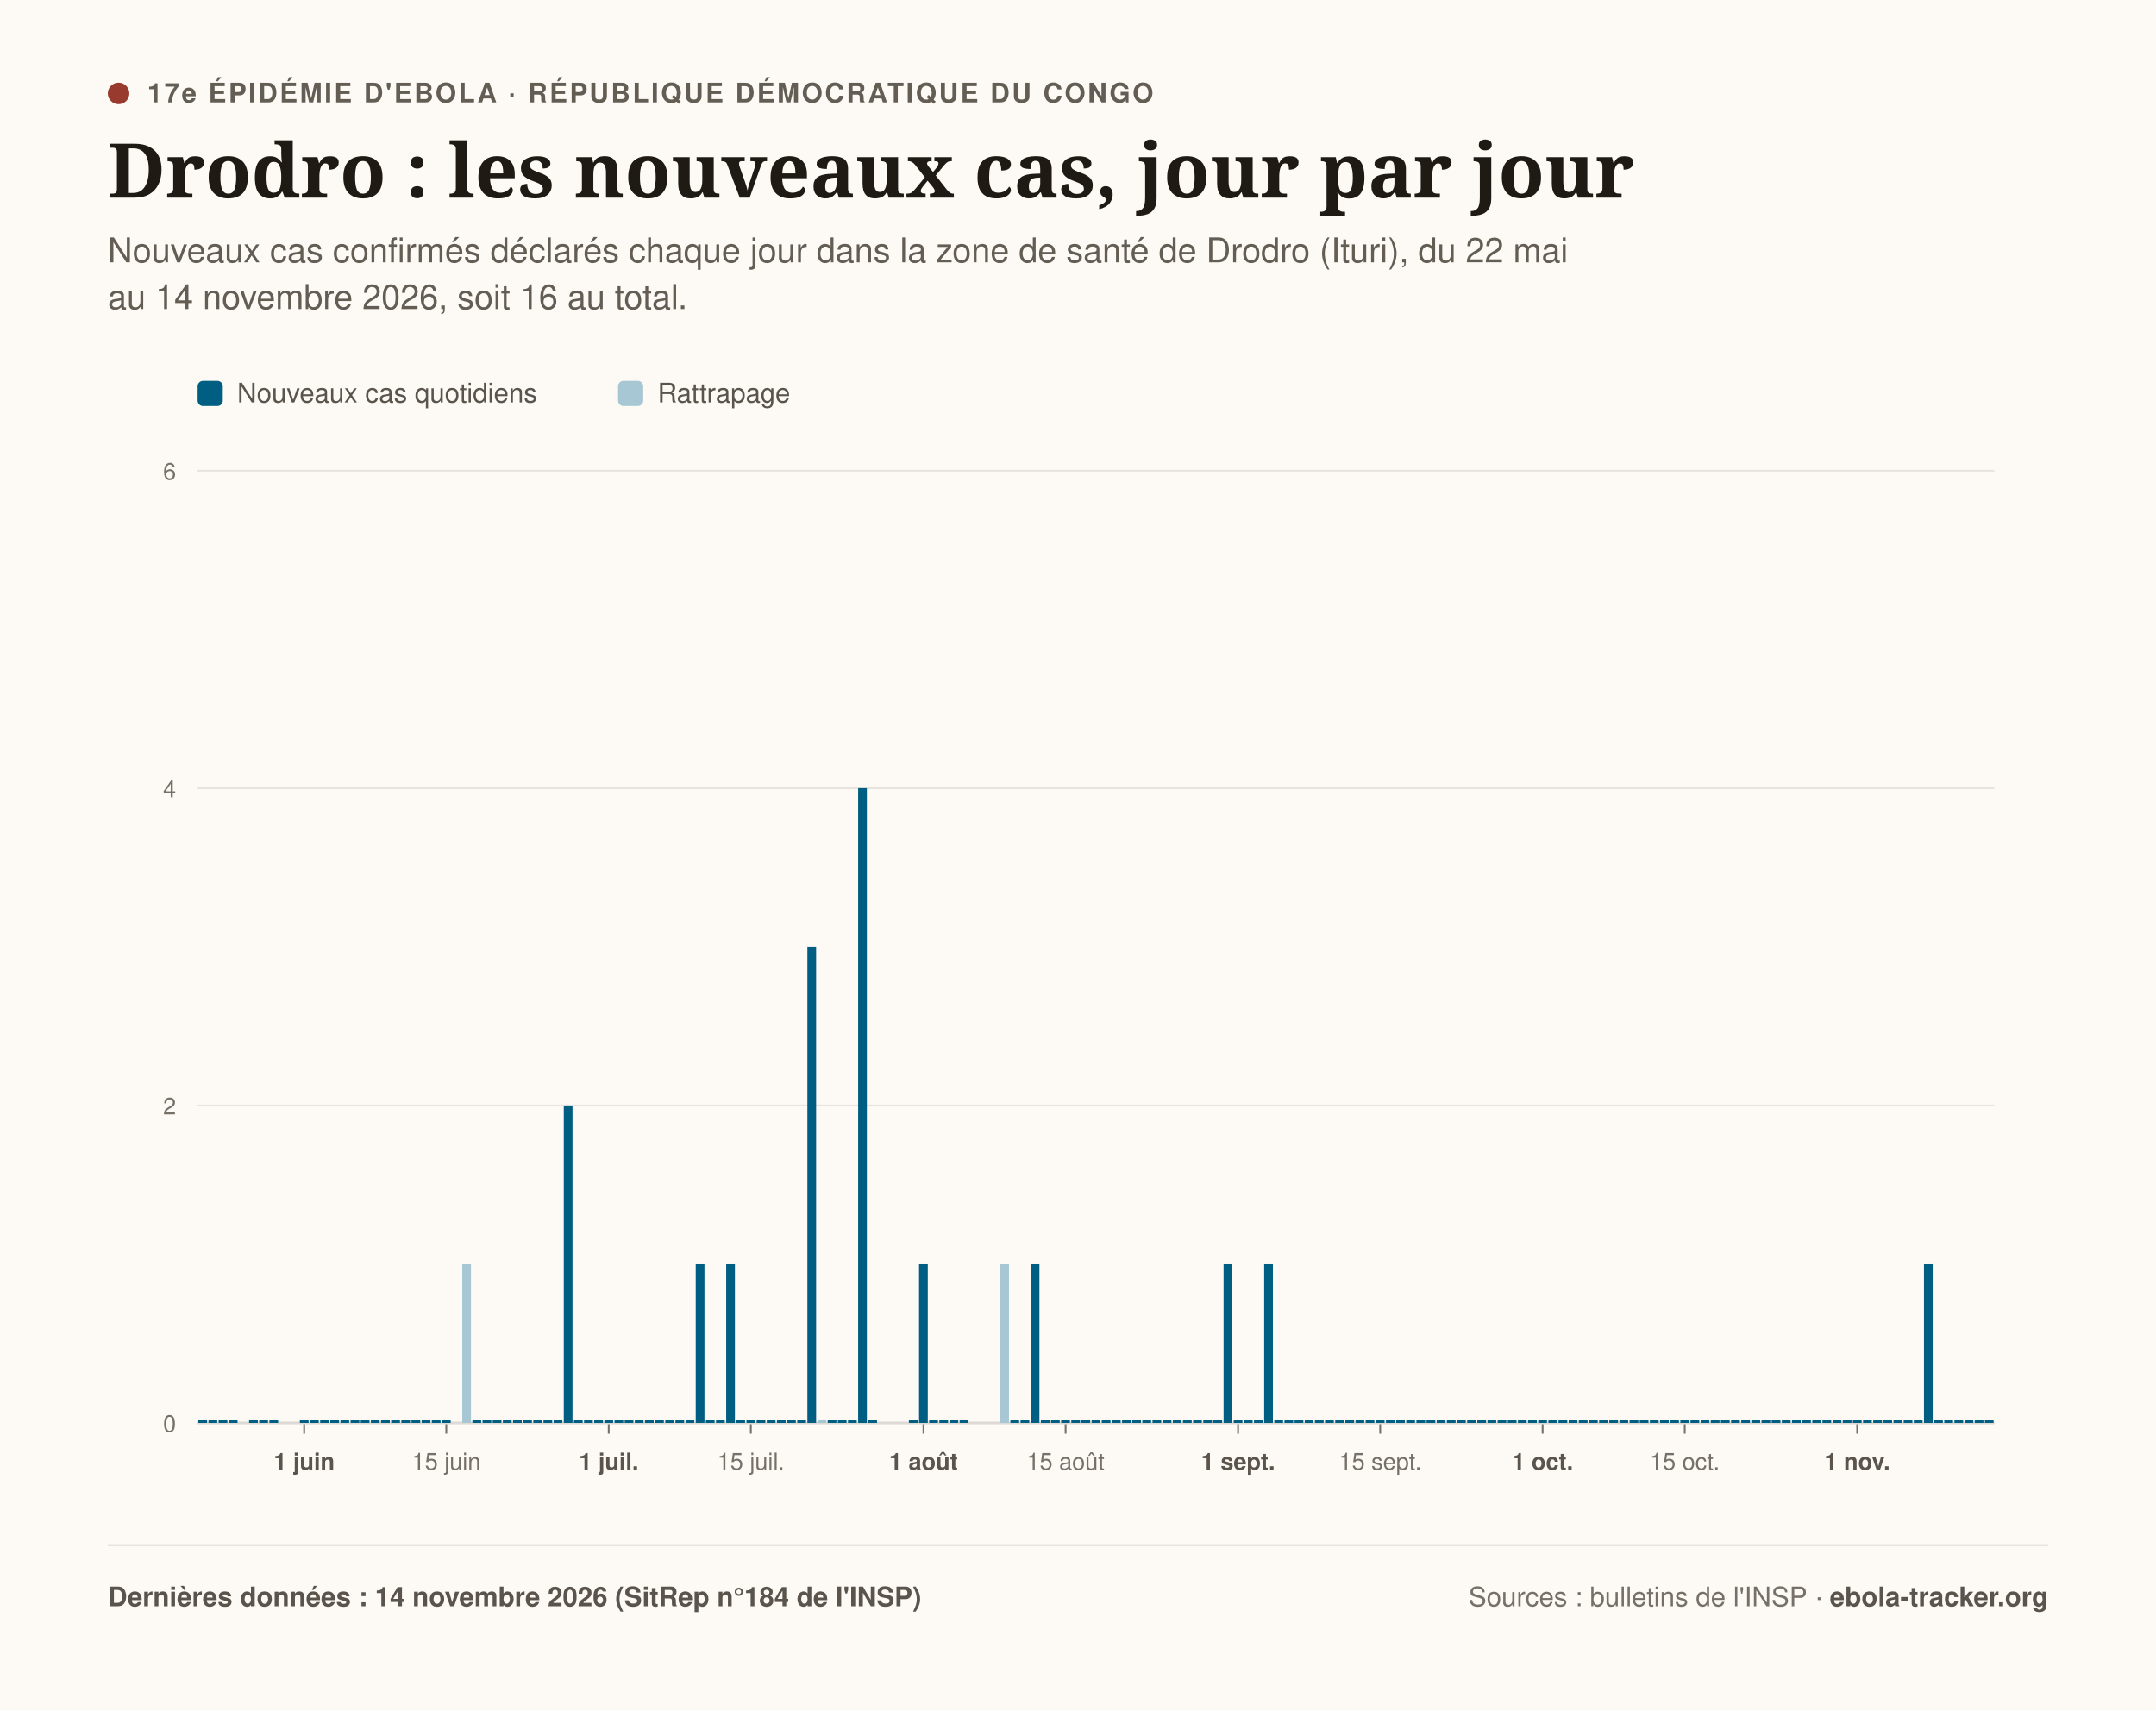
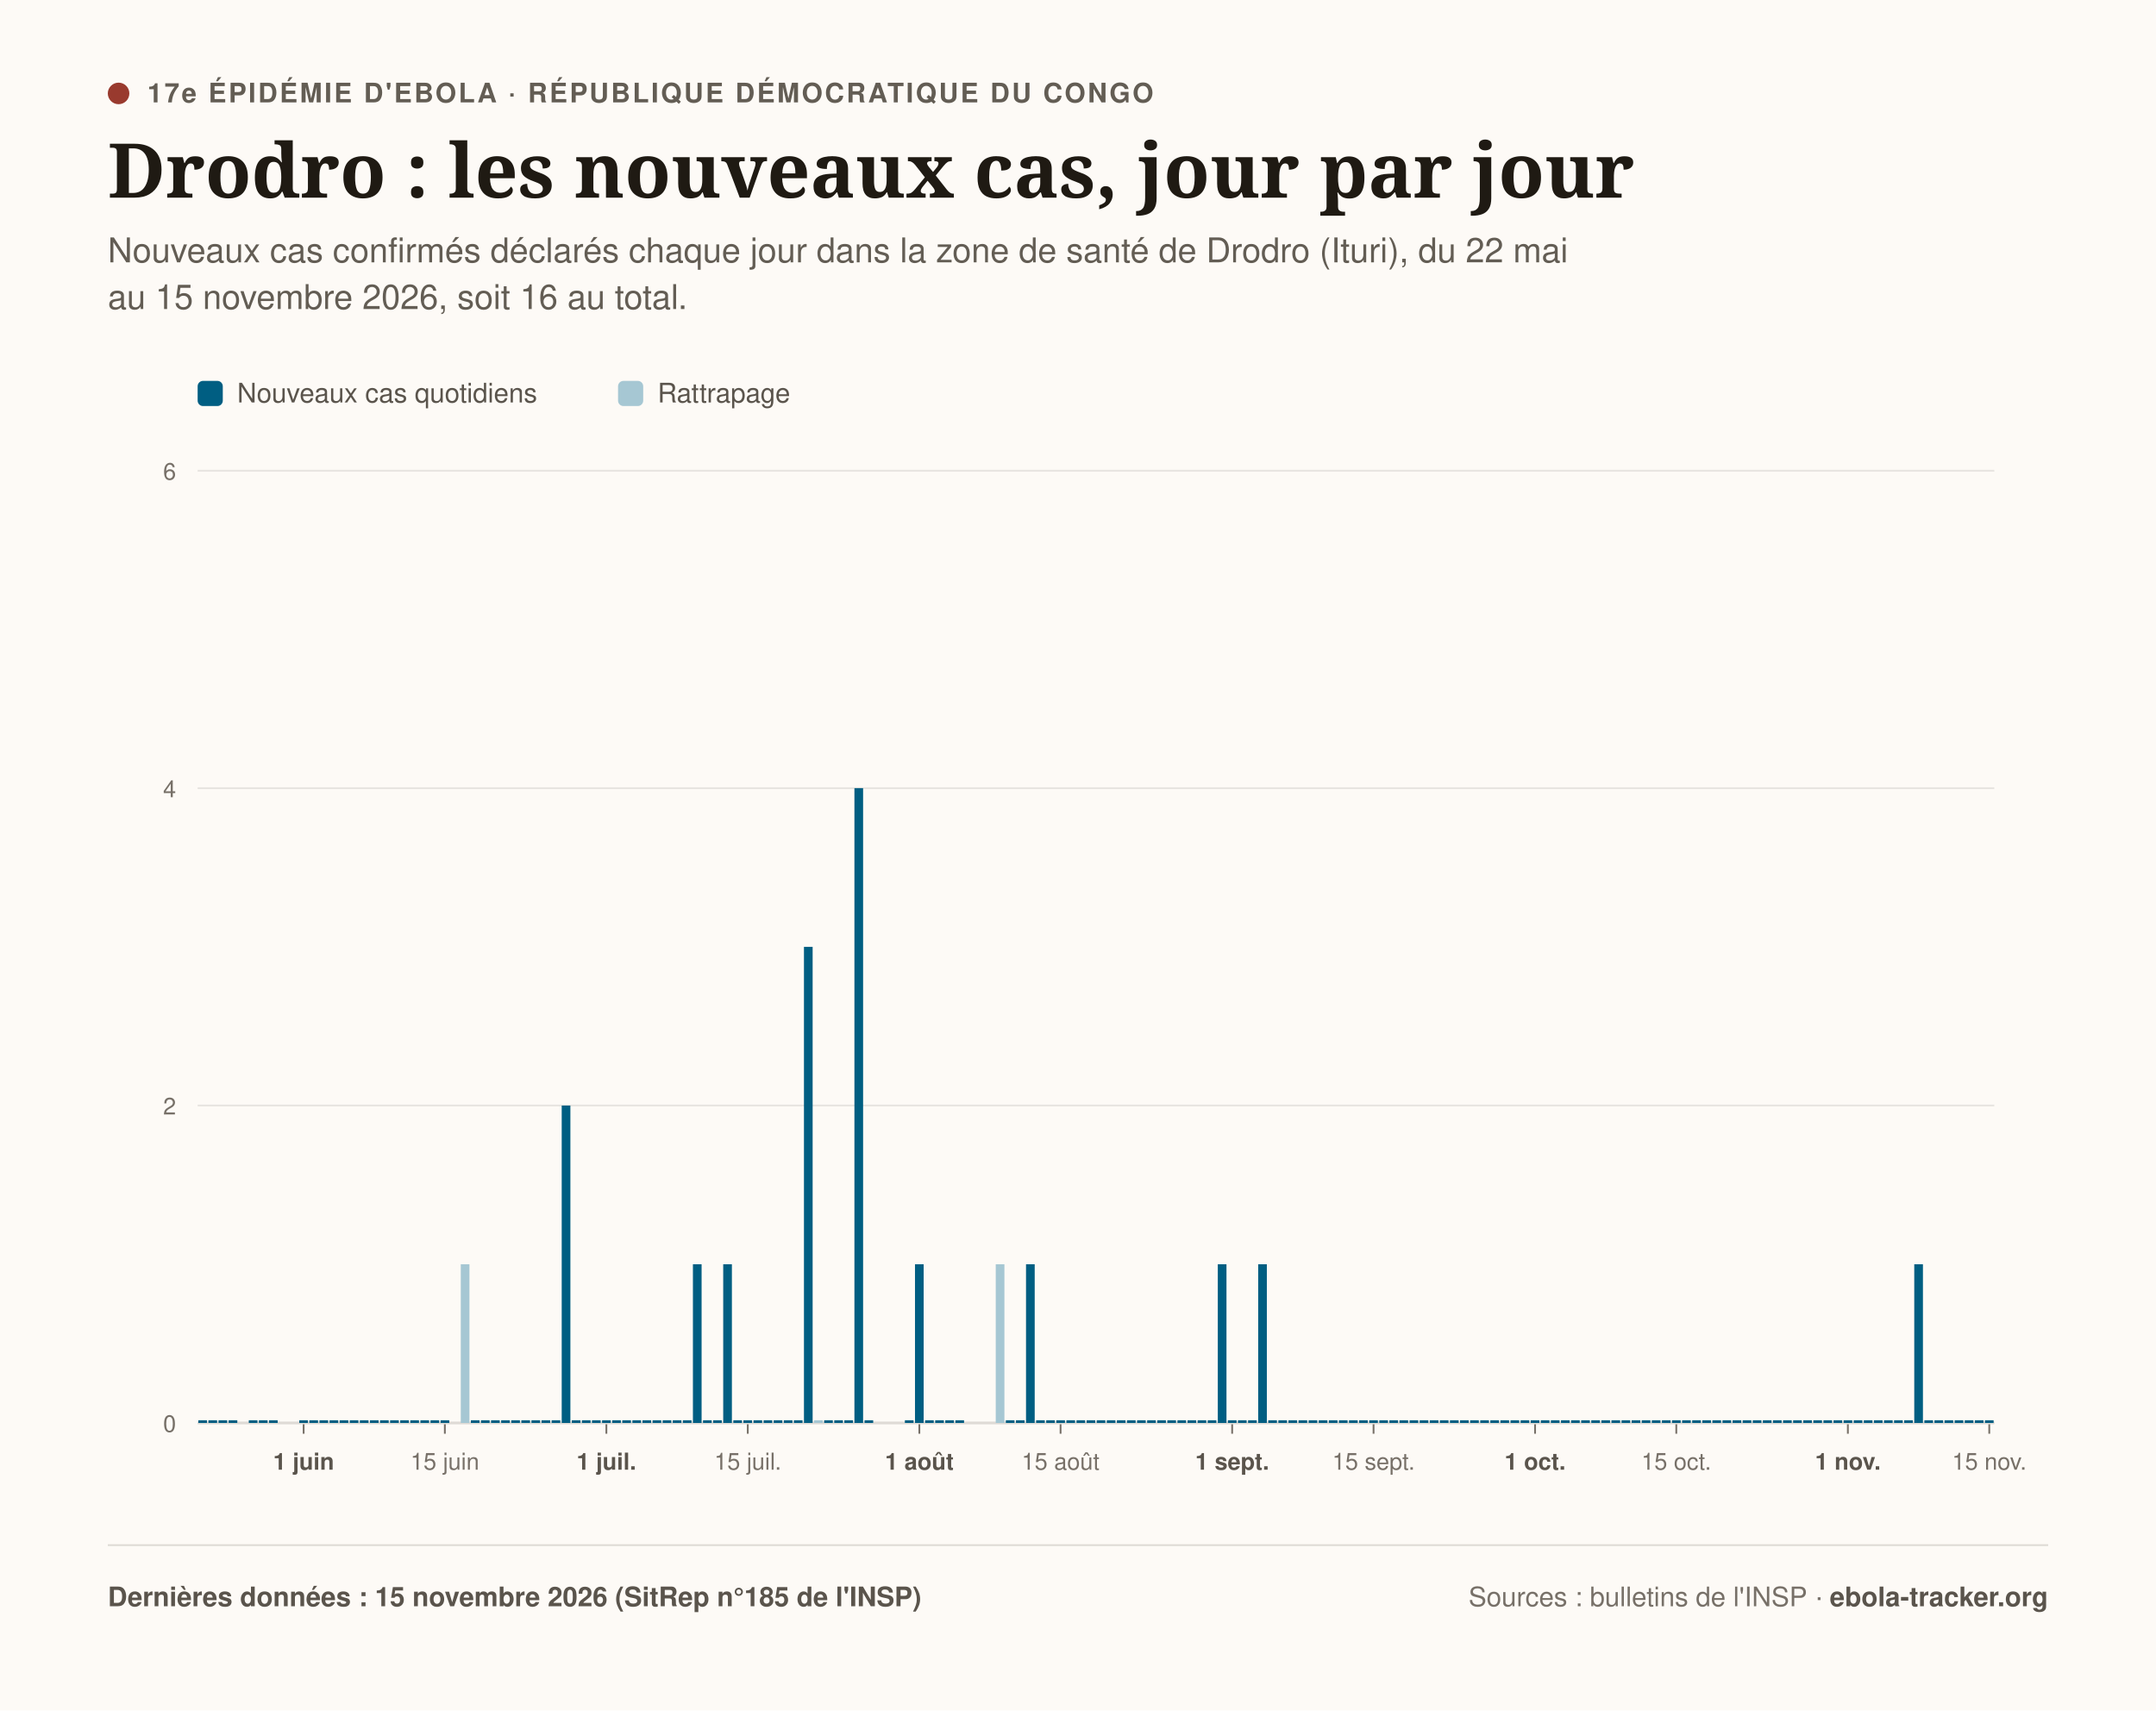
- <svg xmlns="http://www.w3.org/2000/svg" viewBox="0 0 1200 952" role="img" aria-label="Drodro : les nouveaux cas, jour par jour. Nouveaux cas confirmés déclarés chaque jour dans la zone de santé de Drodro (Ituri), du 22 mai au 14 novembre 2026, soit 16 au total.">
+ <svg xmlns="http://www.w3.org/2000/svg" viewBox="0 0 1200 952" role="img" aria-label="Drodro : les nouveaux cas, jour par jour. Nouveaux cas confirmés déclarés chaque jour dans la zone de santé de Drodro (Ituri), du 22 mai au 15 novembre 2026, soit 16 au total.">
  <rect width="1200" height="952" fill="#FDFAF6" />
  <circle cx="66" cy="52" r="6" fill="#993A2E" />
  <text x="82.0" y="57.0" font-family="'Public Sans',Helvetica,Arial,sans-serif" font-size="15" font-weight="700" fill="#635D54" text-anchor="start" letter-spacing=".08em">17e ÉPIDÉMIE D'EBOLA · RÉPUBLIQUE DÉMOCRATIQUE DU CONGO</text>
  <text x="60.0" y="110.0" font-family="'Source Serif 4',Georgia,serif" font-size="42" font-weight="600" fill="#1F1A13" text-anchor="start">Drodro : les nouveaux cas, jour par jour</text>
  <text x="60.0" y="146.0" font-family="'Public Sans',Helvetica,Arial,sans-serif" font-size="19" font-weight="400" fill="#635D54" text-anchor="start">Nouveaux cas confirmés déclarés chaque jour dans la zone de santé de Drodro (Ituri), du 22 mai</text>
-   <text x="60.0" y="172.0" font-family="'Public Sans',Helvetica,Arial,sans-serif" font-size="19" font-weight="400" fill="#635D54" text-anchor="start">au 14 novembre 2026, soit 16 au total.</text>
+   <text x="60.0" y="172.0" font-family="'Public Sans',Helvetica,Arial,sans-serif" font-size="19" font-weight="400" fill="#635D54" text-anchor="start">au 15 novembre 2026, soit 16 au total.</text>
  <rect x="110" y="212" width="14" height="14" rx="3" fill="#005E82" />
  <text x="132.0" y="224.0" font-family="'Public Sans',Helvetica,Arial,sans-serif" font-size="15" font-weight="400" fill="#5A544C" text-anchor="start">Nouveaux cas quotidiens</text>
  <rect x="344" y="212" width="14" height="14" rx="3" fill="#a6c7d3" />
  <text x="366.0" y="224.0" font-family="'Public Sans',Helvetica,Arial,sans-serif" font-size="15" font-weight="400" fill="#5A544C" text-anchor="start">Rattrapage</text>
  <line x1="110" x2="1110" y1="792.0" y2="792.0" stroke="#E7E4E0" />
  <text x="98.0" y="797.0" font-family="'Public Sans',Helvetica,Arial,sans-serif" font-size="13" font-weight="400" fill="#777068" text-anchor="end">0</text>
  <line x1="110" x2="1110" y1="615.3" y2="615.3" stroke="#E7E4E0" />
  <text x="98.0" y="620.3" font-family="'Public Sans',Helvetica,Arial,sans-serif" font-size="13" font-weight="400" fill="#777068" text-anchor="end">2</text>
  <line x1="110" x2="1110" y1="438.7" y2="438.7" stroke="#E7E4E0" />
  <text x="98.0" y="443.7" font-family="'Public Sans',Helvetica,Arial,sans-serif" font-size="13" font-weight="400" fill="#777068" text-anchor="end">4</text>
  <line x1="110" x2="1110" y1="262.0" y2="262.0" stroke="#E7E4E0" />
  <text x="98.0" y="267.0" font-family="'Public Sans',Helvetica,Arial,sans-serif" font-size="13" font-weight="400" fill="#777068" text-anchor="end">6</text>
-   <line x1="169.3" x2="169.3" y1="792" y2="798" stroke="#777068" />
-   <text x="169.3" y="818.0" font-family="'Public Sans',Helvetica,Arial,sans-serif" font-size="13" font-weight="600" fill="#5A544C" text-anchor="middle">1 juin</text>
-   <line x1="248.4" x2="248.4" y1="792" y2="798" stroke="#777068" />
-   <text x="248.4" y="818.0" font-family="'Public Sans',Helvetica,Arial,sans-serif" font-size="13" font-weight="400" fill="#777068" text-anchor="middle">15 juin</text>
-   <line x1="338.8" x2="338.8" y1="792" y2="798" stroke="#777068" />
-   <text x="338.8" y="818.0" font-family="'Public Sans',Helvetica,Arial,sans-serif" font-size="13" font-weight="600" fill="#5A544C" text-anchor="middle">1 juil.</text>
-   <line x1="417.9" x2="417.9" y1="792" y2="798" stroke="#777068" />
-   <text x="417.9" y="818.0" font-family="'Public Sans',Helvetica,Arial,sans-serif" font-size="13" font-weight="400" fill="#777068" text-anchor="middle">15 juil.</text>
-   <line x1="514.0" x2="514.0" y1="792" y2="798" stroke="#777068" />
-   <text x="514.0" y="818.0" font-family="'Public Sans',Helvetica,Arial,sans-serif" font-size="13" font-weight="600" fill="#5A544C" text-anchor="middle">1 août</text>
-   <line x1="593.1" x2="593.1" y1="792" y2="798" stroke="#777068" />
-   <text x="593.1" y="818.0" font-family="'Public Sans',Helvetica,Arial,sans-serif" font-size="13" font-weight="400" fill="#777068" text-anchor="middle">15 août</text>
-   <line x1="689.1" x2="689.1" y1="792" y2="798" stroke="#777068" />
-   <text x="689.1" y="818.0" font-family="'Public Sans',Helvetica,Arial,sans-serif" font-size="13" font-weight="600" fill="#5A544C" text-anchor="middle">1 sept.</text>
-   <line x1="768.2" x2="768.2" y1="792" y2="798" stroke="#777068" />
-   <text x="768.2" y="818.0" font-family="'Public Sans',Helvetica,Arial,sans-serif" font-size="13" font-weight="400" fill="#777068" text-anchor="middle">15 sept.</text>
-   <line x1="858.6" x2="858.6" y1="792" y2="798" stroke="#777068" />
-   <text x="858.6" y="818.0" font-family="'Public Sans',Helvetica,Arial,sans-serif" font-size="13" font-weight="600" fill="#5A544C" text-anchor="middle">1 oct.</text>
-   <line x1="937.7" x2="937.7" y1="792" y2="798" stroke="#777068" />
-   <text x="937.7" y="818.0" font-family="'Public Sans',Helvetica,Arial,sans-serif" font-size="13" font-weight="400" fill="#777068" text-anchor="middle">15 oct.</text>
-   <line x1="1033.7" x2="1033.7" y1="792" y2="798" stroke="#777068" />
-   <text x="1033.7" y="818.0" font-family="'Public Sans',Helvetica,Arial,sans-serif" font-size="13" font-weight="600" fill="#5A544C" text-anchor="middle">1 nov.</text>
+   <line x1="169.0" x2="169.0" y1="792" y2="798" stroke="#777068" />
+   <text x="169.0" y="818.0" font-family="'Public Sans',Helvetica,Arial,sans-serif" font-size="13" font-weight="600" fill="#5A544C" text-anchor="middle">1 juin</text>
+   <line x1="247.6" x2="247.6" y1="792" y2="798" stroke="#777068" />
+   <text x="247.6" y="818.0" font-family="'Public Sans',Helvetica,Arial,sans-serif" font-size="13" font-weight="400" fill="#777068" text-anchor="middle">15 juin</text>
+   <line x1="337.5" x2="337.5" y1="792" y2="798" stroke="#777068" />
+   <text x="337.5" y="818.0" font-family="'Public Sans',Helvetica,Arial,sans-serif" font-size="13" font-weight="600" fill="#5A544C" text-anchor="middle">1 juil.</text>
+   <line x1="416.2" x2="416.2" y1="792" y2="798" stroke="#777068" />
+   <text x="416.2" y="818.0" font-family="'Public Sans',Helvetica,Arial,sans-serif" font-size="13" font-weight="400" fill="#777068" text-anchor="middle">15 juil.</text>
+   <line x1="511.7" x2="511.7" y1="792" y2="798" stroke="#777068" />
+   <text x="511.7" y="818.0" font-family="'Public Sans',Helvetica,Arial,sans-serif" font-size="13" font-weight="600" fill="#5A544C" text-anchor="middle">1 août</text>
+   <line x1="590.3" x2="590.3" y1="792" y2="798" stroke="#777068" />
+   <text x="590.3" y="818.0" font-family="'Public Sans',Helvetica,Arial,sans-serif" font-size="13" font-weight="400" fill="#777068" text-anchor="middle">15 août</text>
+   <line x1="685.8" x2="685.8" y1="792" y2="798" stroke="#777068" />
+   <text x="685.8" y="818.0" font-family="'Public Sans',Helvetica,Arial,sans-serif" font-size="13" font-weight="600" fill="#5A544C" text-anchor="middle">1 sept.</text>
+   <line x1="764.5" x2="764.5" y1="792" y2="798" stroke="#777068" />
+   <text x="764.5" y="818.0" font-family="'Public Sans',Helvetica,Arial,sans-serif" font-size="13" font-weight="400" fill="#777068" text-anchor="middle">15 sept.</text>
+   <line x1="854.4" x2="854.4" y1="792" y2="798" stroke="#777068" />
+   <text x="854.4" y="818.0" font-family="'Public Sans',Helvetica,Arial,sans-serif" font-size="13" font-weight="600" fill="#5A544C" text-anchor="middle">1 oct.</text>
+   <line x1="933.0" x2="933.0" y1="792" y2="798" stroke="#777068" />
+   <text x="933.0" y="818.0" font-family="'Public Sans',Helvetica,Arial,sans-serif" font-size="13" font-weight="400" fill="#777068" text-anchor="middle">15 oct.</text>
+   <line x1="1028.5" x2="1028.5" y1="792" y2="798" stroke="#777068" />
+   <text x="1028.5" y="818.0" font-family="'Public Sans',Helvetica,Arial,sans-serif" font-size="13" font-weight="600" fill="#5A544C" text-anchor="middle">1 nov.</text>
+   <line x1="1107.2" x2="1107.2" y1="792" y2="798" stroke="#777068" />
+   <text x="1107.2" y="818.0" font-family="'Public Sans',Helvetica,Arial,sans-serif" font-size="13" font-weight="400" fill="#777068" text-anchor="middle">15 nov.</text>
  <line x1="110" x2="1110" y1="792" y2="792" stroke="#DEDAD5" stroke-width="1.5" />
-   <rect x="110.40" y="790.50" width="4.86" height="1.50" fill="#005E82" />
-   <rect x="116.05" y="790.50" width="4.86" height="1.50" fill="#005E82" />
-   <rect x="121.69" y="790.50" width="4.86" height="1.50" fill="#005E82" />
-   <rect x="127.34" y="790.50" width="4.86" height="1.50" fill="#005E82" />
-   <rect x="138.64" y="790.50" width="4.86" height="1.50" fill="#005E82" />
-   <rect x="144.29" y="790.50" width="4.86" height="1.50" fill="#005E82" />
-   <rect x="149.94" y="790.50" width="4.86" height="1.50" fill="#005E82" />
-   <rect x="166.89" y="790.50" width="4.86" height="1.50" fill="#005E82" />
-   <rect x="172.54" y="790.50" width="4.86" height="1.50" fill="#005E82" />
-   <rect x="178.19" y="790.50" width="4.86" height="1.50" fill="#005E82" />
-   <rect x="183.84" y="790.50" width="4.86" height="1.50" fill="#005E82" />
-   <rect x="189.49" y="790.50" width="4.86" height="1.50" fill="#005E82" />
-   <rect x="195.14" y="790.50" width="4.86" height="1.50" fill="#005E82" />
-   <rect x="200.79" y="790.50" width="4.86" height="1.50" fill="#005E82" />
-   <rect x="206.44" y="790.50" width="4.86" height="1.50" fill="#005E82" />
-   <rect x="212.09" y="790.50" width="4.86" height="1.50" fill="#005E82" />
-   <rect x="217.74" y="790.50" width="4.86" height="1.50" fill="#005E82" />
-   <rect x="223.39" y="790.50" width="4.86" height="1.50" fill="#005E82" />
-   <rect x="229.04" y="790.50" width="4.86" height="1.50" fill="#005E82" />
-   <rect x="234.69" y="790.50" width="4.86" height="1.50" fill="#005E82" />
-   <rect x="240.34" y="790.50" width="4.86" height="1.50" fill="#005E82" />
-   <rect x="245.99" y="790.50" width="4.86" height="1.50" fill="#005E82" />
-   <rect x="257.29" y="703.67" width="4.86" height="88.33" fill="#a6c7d3" />
-   <rect x="262.94" y="790.50" width="4.86" height="1.50" fill="#005E82" />
-   <rect x="268.59" y="790.50" width="4.86" height="1.50" fill="#005E82" />
-   <rect x="274.24" y="790.50" width="4.86" height="1.50" fill="#005E82" />
-   <rect x="279.89" y="790.50" width="4.86" height="1.50" fill="#005E82" />
-   <rect x="285.54" y="790.50" width="4.86" height="1.50" fill="#005E82" />
-   <rect x="291.19" y="790.50" width="4.86" height="1.50" fill="#005E82" />
-   <rect x="296.84" y="790.50" width="4.86" height="1.50" fill="#005E82" />
-   <rect x="302.49" y="790.50" width="4.86" height="1.50" fill="#005E82" />
-   <rect x="308.14" y="790.50" width="4.86" height="1.50" fill="#005E82" />
-   <rect x="313.79" y="615.33" width="4.86" height="176.67" fill="#005E82" />
-   <rect x="319.44" y="790.50" width="4.86" height="1.50" fill="#005E82" />
-   <rect x="325.08" y="790.50" width="4.86" height="1.50" fill="#005E82" />
-   <rect x="330.73" y="790.50" width="4.86" height="1.50" fill="#005E82" />
-   <rect x="336.38" y="790.50" width="4.86" height="1.50" fill="#005E82" />
-   <rect x="342.03" y="790.50" width="4.86" height="1.50" fill="#005E82" />
-   <rect x="347.68" y="790.50" width="4.86" height="1.50" fill="#005E82" />
-   <rect x="353.33" y="790.50" width="4.86" height="1.50" fill="#005E82" />
-   <rect x="358.98" y="790.50" width="4.86" height="1.50" fill="#005E82" />
-   <rect x="364.63" y="790.50" width="4.86" height="1.50" fill="#005E82" />
-   <rect x="370.28" y="790.50" width="4.86" height="1.50" fill="#005E82" />
-   <rect x="375.93" y="790.50" width="4.86" height="1.50" fill="#005E82" />
-   <rect x="381.58" y="790.50" width="4.86" height="1.50" fill="#005E82" />
-   <rect x="387.23" y="703.67" width="4.86" height="88.33" fill="#005E82" />
-   <rect x="392.88" y="790.50" width="4.86" height="1.50" fill="#005E82" />
-   <rect x="398.53" y="790.50" width="4.86" height="1.50" fill="#005E82" />
-   <rect x="404.18" y="703.67" width="4.86" height="88.33" fill="#005E82" />
-   <rect x="409.83" y="790.50" width="4.86" height="1.50" fill="#005E82" />
-   <rect x="415.48" y="790.50" width="4.86" height="1.50" fill="#005E82" />
-   <rect x="421.13" y="790.50" width="4.86" height="1.50" fill="#005E82" />
-   <rect x="426.78" y="790.50" width="4.86" height="1.50" fill="#005E82" />
-   <rect x="432.43" y="790.50" width="4.86" height="1.50" fill="#005E82" />
-   <rect x="438.08" y="790.50" width="4.86" height="1.50" fill="#005E82" />
-   <rect x="443.73" y="790.50" width="4.86" height="1.50" fill="#005E82" />
-   <rect x="449.38" y="527.00" width="4.86" height="265.00" fill="#005E82" />
-   <rect x="455.03" y="790.50" width="4.86" height="1.50" fill="#a6c7d3" />
-   <rect x="460.68" y="790.50" width="4.86" height="1.50" fill="#005E82" />
-   <rect x="466.33" y="790.50" width="4.86" height="1.50" fill="#005E82" />
-   <rect x="471.98" y="790.50" width="4.86" height="1.50" fill="#005E82" />
-   <rect x="477.63" y="438.67" width="4.86" height="353.33" fill="#005E82" />
-   <rect x="483.28" y="790.50" width="4.86" height="1.50" fill="#005E82" />
-   <rect x="505.88" y="790.50" width="4.86" height="1.50" fill="#005E82" />
-   <rect x="511.53" y="703.67" width="4.86" height="88.33" fill="#005E82" />
-   <rect x="517.18" y="790.50" width="4.86" height="1.50" fill="#005E82" />
-   <rect x="522.82" y="790.50" width="4.86" height="1.50" fill="#005E82" />
-   <rect x="528.47" y="790.50" width="4.86" height="1.50" fill="#005E82" />
-   <rect x="534.12" y="790.50" width="4.86" height="1.50" fill="#005E82" />
-   <rect x="556.72" y="703.67" width="4.86" height="88.33" fill="#a6c7d3" />
-   <rect x="562.37" y="790.50" width="4.86" height="1.50" fill="#005E82" />
-   <rect x="568.02" y="790.50" width="4.86" height="1.50" fill="#005E82" />
-   <rect x="573.67" y="703.67" width="4.86" height="88.33" fill="#005E82" />
-   <rect x="579.32" y="790.50" width="4.86" height="1.50" fill="#005E82" />
-   <rect x="584.97" y="790.50" width="4.86" height="1.50" fill="#005E82" />
-   <rect x="590.62" y="790.50" width="4.86" height="1.50" fill="#005E82" />
-   <rect x="596.27" y="790.50" width="4.86" height="1.50" fill="#005E82" />
-   <rect x="601.92" y="790.50" width="4.86" height="1.50" fill="#005E82" />
-   <rect x="607.57" y="790.50" width="4.86" height="1.50" fill="#005E82" />
-   <rect x="613.22" y="790.50" width="4.86" height="1.50" fill="#005E82" />
-   <rect x="618.87" y="790.50" width="4.86" height="1.50" fill="#005E82" />
-   <rect x="624.52" y="790.50" width="4.86" height="1.50" fill="#005E82" />
-   <rect x="630.17" y="790.50" width="4.86" height="1.50" fill="#005E82" />
-   <rect x="635.82" y="790.50" width="4.86" height="1.50" fill="#005E82" />
-   <rect x="641.47" y="790.50" width="4.86" height="1.50" fill="#005E82" />
-   <rect x="647.12" y="790.50" width="4.86" height="1.50" fill="#005E82" />
-   <rect x="652.77" y="790.50" width="4.86" height="1.50" fill="#005E82" />
-   <rect x="658.42" y="790.50" width="4.86" height="1.50" fill="#005E82" />
-   <rect x="664.07" y="790.50" width="4.86" height="1.50" fill="#005E82" />
-   <rect x="669.72" y="790.50" width="4.86" height="1.50" fill="#005E82" />
-   <rect x="675.37" y="790.50" width="4.86" height="1.50" fill="#005E82" />
-   <rect x="681.02" y="703.67" width="4.86" height="88.33" fill="#005E82" />
-   <rect x="686.67" y="790.50" width="4.86" height="1.50" fill="#005E82" />
-   <rect x="692.32" y="790.50" width="4.86" height="1.50" fill="#005E82" />
-   <rect x="697.97" y="790.50" width="4.86" height="1.50" fill="#005E82" />
-   <rect x="703.62" y="703.67" width="4.86" height="88.33" fill="#005E82" />
-   <rect x="709.27" y="790.50" width="4.86" height="1.50" fill="#005E82" />
-   <rect x="714.92" y="790.50" width="4.86" height="1.50" fill="#005E82" />
-   <rect x="720.56" y="790.50" width="4.86" height="1.50" fill="#005E82" />
-   <rect x="726.21" y="790.50" width="4.86" height="1.50" fill="#005E82" />
-   <rect x="731.86" y="790.50" width="4.86" height="1.50" fill="#005E82" />
-   <rect x="737.51" y="790.50" width="4.86" height="1.50" fill="#005E82" />
-   <rect x="743.16" y="790.50" width="4.86" height="1.50" fill="#005E82" />
-   <rect x="748.81" y="790.50" width="4.86" height="1.50" fill="#005E82" />
-   <rect x="754.46" y="790.50" width="4.86" height="1.50" fill="#005E82" />
-   <rect x="760.11" y="790.50" width="4.86" height="1.50" fill="#005E82" />
-   <rect x="765.76" y="790.50" width="4.86" height="1.50" fill="#005E82" />
-   <rect x="771.41" y="790.50" width="4.86" height="1.50" fill="#005E82" />
-   <rect x="777.06" y="790.50" width="4.86" height="1.50" fill="#005E82" />
-   <rect x="782.71" y="790.50" width="4.86" height="1.50" fill="#005E82" />
-   <rect x="788.36" y="790.50" width="4.86" height="1.50" fill="#005E82" />
-   <rect x="794.01" y="790.50" width="4.86" height="1.50" fill="#005E82" />
-   <rect x="799.66" y="790.50" width="4.86" height="1.50" fill="#005E82" />
-   <rect x="805.31" y="790.50" width="4.86" height="1.50" fill="#005E82" />
-   <rect x="810.96" y="790.50" width="4.86" height="1.50" fill="#005E82" />
-   <rect x="816.61" y="790.50" width="4.86" height="1.50" fill="#005E82" />
-   <rect x="822.26" y="790.50" width="4.86" height="1.50" fill="#005E82" />
-   <rect x="827.91" y="790.50" width="4.86" height="1.50" fill="#005E82" />
-   <rect x="833.56" y="790.50" width="4.86" height="1.50" fill="#005E82" />
-   <rect x="839.21" y="790.50" width="4.86" height="1.50" fill="#005E82" />
-   <rect x="844.86" y="790.50" width="4.86" height="1.50" fill="#005E82" />
-   <rect x="850.51" y="790.50" width="4.86" height="1.50" fill="#005E82" />
-   <rect x="856.16" y="790.50" width="4.86" height="1.50" fill="#005E82" />
-   <rect x="861.81" y="790.50" width="4.86" height="1.50" fill="#005E82" />
-   <rect x="867.46" y="790.50" width="4.86" height="1.50" fill="#005E82" />
-   <rect x="873.11" y="790.50" width="4.86" height="1.50" fill="#005E82" />
-   <rect x="878.76" y="790.50" width="4.86" height="1.50" fill="#005E82" />
-   <rect x="884.41" y="790.50" width="4.86" height="1.50" fill="#005E82" />
-   <rect x="890.06" y="790.50" width="4.86" height="1.50" fill="#005E82" />
-   <rect x="895.71" y="790.50" width="4.86" height="1.50" fill="#005E82" />
-   <rect x="901.36" y="790.50" width="4.86" height="1.50" fill="#005E82" />
-   <rect x="907.01" y="790.50" width="4.86" height="1.50" fill="#005E82" />
-   <rect x="912.66" y="790.50" width="4.86" height="1.50" fill="#005E82" />
-   <rect x="918.31" y="790.50" width="4.86" height="1.50" fill="#005E82" />
-   <rect x="923.95" y="790.50" width="4.86" height="1.50" fill="#005E82" />
-   <rect x="929.60" y="790.50" width="4.86" height="1.50" fill="#005E82" />
-   <rect x="935.25" y="790.50" width="4.86" height="1.50" fill="#005E82" />
-   <rect x="940.90" y="790.50" width="4.86" height="1.50" fill="#005E82" />
-   <rect x="946.55" y="790.50" width="4.86" height="1.50" fill="#005E82" />
-   <rect x="952.20" y="790.50" width="4.86" height="1.50" fill="#005E82" />
-   <rect x="957.85" y="790.50" width="4.86" height="1.50" fill="#005E82" />
-   <rect x="963.50" y="790.50" width="4.86" height="1.50" fill="#005E82" />
-   <rect x="969.15" y="790.50" width="4.86" height="1.50" fill="#005E82" />
-   <rect x="974.80" y="790.50" width="4.86" height="1.50" fill="#005E82" />
-   <rect x="980.45" y="790.50" width="4.86" height="1.50" fill="#005E82" />
-   <rect x="986.10" y="790.50" width="4.86" height="1.50" fill="#005E82" />
-   <rect x="991.75" y="790.50" width="4.86" height="1.50" fill="#005E82" />
-   <rect x="997.40" y="790.50" width="4.86" height="1.50" fill="#005E82" />
-   <rect x="1003.05" y="790.50" width="4.86" height="1.50" fill="#005E82" />
-   <rect x="1008.70" y="790.50" width="4.86" height="1.50" fill="#005E82" />
-   <rect x="1014.35" y="790.50" width="4.86" height="1.50" fill="#005E82" />
-   <rect x="1020.00" y="790.50" width="4.86" height="1.50" fill="#005E82" />
-   <rect x="1025.65" y="790.50" width="4.86" height="1.50" fill="#005E82" />
-   <rect x="1031.30" y="790.50" width="4.86" height="1.50" fill="#005E82" />
-   <rect x="1036.95" y="790.50" width="4.86" height="1.50" fill="#005E82" />
-   <rect x="1042.60" y="790.50" width="4.86" height="1.50" fill="#005E82" />
-   <rect x="1048.25" y="790.50" width="4.86" height="1.50" fill="#005E82" />
-   <rect x="1053.90" y="790.50" width="4.86" height="1.50" fill="#005E82" />
-   <rect x="1059.55" y="790.50" width="4.86" height="1.50" fill="#005E82" />
-   <rect x="1065.20" y="790.50" width="4.86" height="1.50" fill="#005E82" />
-   <rect x="1070.85" y="703.67" width="4.86" height="88.33" fill="#005E82" />
-   <rect x="1076.50" y="790.50" width="4.86" height="1.50" fill="#005E82" />
-   <rect x="1082.15" y="790.50" width="4.86" height="1.50" fill="#005E82" />
-   <rect x="1087.80" y="790.50" width="4.86" height="1.50" fill="#005E82" />
-   <rect x="1093.45" y="790.50" width="4.86" height="1.50" fill="#005E82" />
-   <rect x="1099.10" y="790.50" width="4.86" height="1.50" fill="#005E82" />
-   <rect x="1104.75" y="790.50" width="4.86" height="1.50" fill="#005E82" />
+   <rect x="110.39" y="790.50" width="4.83" height="1.50" fill="#005E82" />
+   <rect x="116.01" y="790.50" width="4.83" height="1.50" fill="#005E82" />
+   <rect x="121.63" y="790.50" width="4.83" height="1.50" fill="#005E82" />
+   <rect x="127.25" y="790.50" width="4.83" height="1.50" fill="#005E82" />
+   <rect x="138.48" y="790.50" width="4.83" height="1.50" fill="#005E82" />
+   <rect x="144.10" y="790.50" width="4.83" height="1.50" fill="#005E82" />
+   <rect x="149.72" y="790.50" width="4.83" height="1.50" fill="#005E82" />
+   <rect x="166.57" y="790.50" width="4.83" height="1.50" fill="#005E82" />
+   <rect x="172.19" y="790.50" width="4.83" height="1.50" fill="#005E82" />
+   <rect x="177.81" y="790.50" width="4.83" height="1.50" fill="#005E82" />
+   <rect x="183.43" y="790.50" width="4.83" height="1.50" fill="#005E82" />
+   <rect x="189.04" y="790.50" width="4.83" height="1.50" fill="#005E82" />
+   <rect x="194.66" y="790.50" width="4.83" height="1.50" fill="#005E82" />
+   <rect x="200.28" y="790.50" width="4.83" height="1.50" fill="#005E82" />
+   <rect x="205.90" y="790.50" width="4.83" height="1.50" fill="#005E82" />
+   <rect x="211.52" y="790.50" width="4.83" height="1.50" fill="#005E82" />
+   <rect x="217.13" y="790.50" width="4.83" height="1.50" fill="#005E82" />
+   <rect x="222.75" y="790.50" width="4.83" height="1.50" fill="#005E82" />
+   <rect x="228.37" y="790.50" width="4.83" height="1.50" fill="#005E82" />
+   <rect x="233.99" y="790.50" width="4.83" height="1.50" fill="#005E82" />
+   <rect x="239.61" y="790.50" width="4.83" height="1.50" fill="#005E82" />
+   <rect x="245.22" y="790.50" width="4.83" height="1.50" fill="#005E82" />
+   <rect x="256.46" y="703.67" width="4.83" height="88.33" fill="#a6c7d3" />
+   <rect x="262.08" y="790.50" width="4.83" height="1.50" fill="#005E82" />
+   <rect x="267.70" y="790.50" width="4.83" height="1.50" fill="#005E82" />
+   <rect x="273.31" y="790.50" width="4.83" height="1.50" fill="#005E82" />
+   <rect x="278.93" y="790.50" width="4.83" height="1.50" fill="#005E82" />
+   <rect x="284.55" y="790.50" width="4.83" height="1.50" fill="#005E82" />
+   <rect x="290.17" y="790.50" width="4.83" height="1.50" fill="#005E82" />
+   <rect x="295.79" y="790.50" width="4.83" height="1.50" fill="#005E82" />
+   <rect x="301.40" y="790.50" width="4.83" height="1.50" fill="#005E82" />
+   <rect x="307.02" y="790.50" width="4.83" height="1.50" fill="#005E82" />
+   <rect x="312.64" y="615.33" width="4.83" height="176.67" fill="#005E82" />
+   <rect x="318.26" y="790.50" width="4.83" height="1.50" fill="#005E82" />
+   <rect x="323.88" y="790.50" width="4.83" height="1.50" fill="#005E82" />
+   <rect x="329.49" y="790.50" width="4.83" height="1.50" fill="#005E82" />
+   <rect x="335.11" y="790.50" width="4.83" height="1.50" fill="#005E82" />
+   <rect x="340.73" y="790.50" width="4.83" height="1.50" fill="#005E82" />
+   <rect x="346.35" y="790.50" width="4.83" height="1.50" fill="#005E82" />
+   <rect x="351.97" y="790.50" width="4.83" height="1.50" fill="#005E82" />
+   <rect x="357.58" y="790.50" width="4.83" height="1.50" fill="#005E82" />
+   <rect x="363.20" y="790.50" width="4.83" height="1.50" fill="#005E82" />
+   <rect x="368.82" y="790.50" width="4.83" height="1.50" fill="#005E82" />
+   <rect x="374.44" y="790.50" width="4.83" height="1.50" fill="#005E82" />
+   <rect x="380.06" y="790.50" width="4.83" height="1.50" fill="#005E82" />
+   <rect x="385.67" y="703.67" width="4.83" height="88.33" fill="#005E82" />
+   <rect x="391.29" y="790.50" width="4.83" height="1.50" fill="#005E82" />
+   <rect x="396.91" y="790.50" width="4.83" height="1.50" fill="#005E82" />
+   <rect x="402.53" y="703.67" width="4.83" height="88.33" fill="#005E82" />
+   <rect x="408.15" y="790.50" width="4.83" height="1.50" fill="#005E82" />
+   <rect x="413.76" y="790.50" width="4.83" height="1.50" fill="#005E82" />
+   <rect x="419.38" y="790.50" width="4.83" height="1.50" fill="#005E82" />
+   <rect x="425.00" y="790.50" width="4.83" height="1.50" fill="#005E82" />
+   <rect x="430.62" y="790.50" width="4.83" height="1.50" fill="#005E82" />
+   <rect x="436.24" y="790.50" width="4.83" height="1.50" fill="#005E82" />
+   <rect x="441.85" y="790.50" width="4.83" height="1.50" fill="#005E82" />
+   <rect x="447.47" y="527.00" width="4.83" height="265.00" fill="#005E82" />
+   <rect x="453.09" y="790.50" width="4.83" height="1.50" fill="#a6c7d3" />
+   <rect x="458.71" y="790.50" width="4.83" height="1.50" fill="#005E82" />
+   <rect x="464.33" y="790.50" width="4.83" height="1.50" fill="#005E82" />
+   <rect x="469.94" y="790.50" width="4.83" height="1.50" fill="#005E82" />
+   <rect x="475.56" y="438.67" width="4.83" height="353.33" fill="#005E82" />
+   <rect x="481.18" y="790.50" width="4.83" height="1.50" fill="#005E82" />
+   <rect x="503.65" y="790.50" width="4.83" height="1.50" fill="#005E82" />
+   <rect x="509.27" y="703.67" width="4.83" height="88.33" fill="#005E82" />
+   <rect x="514.89" y="790.50" width="4.83" height="1.50" fill="#005E82" />
+   <rect x="520.51" y="790.50" width="4.83" height="1.50" fill="#005E82" />
+   <rect x="526.12" y="790.50" width="4.83" height="1.50" fill="#005E82" />
+   <rect x="531.74" y="790.50" width="4.83" height="1.50" fill="#005E82" />
+   <rect x="554.21" y="703.67" width="4.83" height="88.33" fill="#a6c7d3" />
+   <rect x="559.83" y="790.50" width="4.83" height="1.50" fill="#005E82" />
+   <rect x="565.45" y="790.50" width="4.83" height="1.50" fill="#005E82" />
+   <rect x="571.07" y="703.67" width="4.83" height="88.33" fill="#005E82" />
+   <rect x="576.69" y="790.50" width="4.83" height="1.50" fill="#005E82" />
+   <rect x="582.30" y="790.50" width="4.83" height="1.50" fill="#005E82" />
+   <rect x="587.92" y="790.50" width="4.83" height="1.50" fill="#005E82" />
+   <rect x="593.54" y="790.50" width="4.83" height="1.50" fill="#005E82" />
+   <rect x="599.16" y="790.50" width="4.83" height="1.50" fill="#005E82" />
+   <rect x="604.78" y="790.50" width="4.83" height="1.50" fill="#005E82" />
+   <rect x="610.39" y="790.50" width="4.83" height="1.50" fill="#005E82" />
+   <rect x="616.01" y="790.50" width="4.83" height="1.50" fill="#005E82" />
+   <rect x="621.63" y="790.50" width="4.83" height="1.50" fill="#005E82" />
+   <rect x="627.25" y="790.50" width="4.83" height="1.50" fill="#005E82" />
+   <rect x="632.87" y="790.50" width="4.83" height="1.50" fill="#005E82" />
+   <rect x="638.48" y="790.50" width="4.83" height="1.50" fill="#005E82" />
+   <rect x="644.10" y="790.50" width="4.83" height="1.50" fill="#005E82" />
+   <rect x="649.72" y="790.50" width="4.83" height="1.50" fill="#005E82" />
+   <rect x="655.34" y="790.50" width="4.83" height="1.50" fill="#005E82" />
+   <rect x="660.96" y="790.50" width="4.83" height="1.50" fill="#005E82" />
+   <rect x="666.57" y="790.50" width="4.83" height="1.50" fill="#005E82" />
+   <rect x="672.19" y="790.50" width="4.83" height="1.50" fill="#005E82" />
+   <rect x="677.81" y="703.67" width="4.83" height="88.33" fill="#005E82" />
+   <rect x="683.43" y="790.50" width="4.83" height="1.50" fill="#005E82" />
+   <rect x="689.04" y="790.50" width="4.83" height="1.50" fill="#005E82" />
+   <rect x="694.66" y="790.50" width="4.83" height="1.50" fill="#005E82" />
+   <rect x="700.28" y="703.67" width="4.83" height="88.33" fill="#005E82" />
+   <rect x="705.90" y="790.50" width="4.83" height="1.50" fill="#005E82" />
+   <rect x="711.52" y="790.50" width="4.83" height="1.50" fill="#005E82" />
+   <rect x="717.13" y="790.50" width="4.83" height="1.50" fill="#005E82" />
+   <rect x="722.75" y="790.50" width="4.83" height="1.50" fill="#005E82" />
+   <rect x="728.37" y="790.50" width="4.83" height="1.50" fill="#005E82" />
+   <rect x="733.99" y="790.50" width="4.83" height="1.50" fill="#005E82" />
+   <rect x="739.61" y="790.50" width="4.83" height="1.50" fill="#005E82" />
+   <rect x="745.22" y="790.50" width="4.83" height="1.50" fill="#005E82" />
+   <rect x="750.84" y="790.50" width="4.83" height="1.50" fill="#005E82" />
+   <rect x="756.46" y="790.50" width="4.83" height="1.50" fill="#005E82" />
+   <rect x="762.08" y="790.50" width="4.83" height="1.50" fill="#005E82" />
+   <rect x="767.70" y="790.50" width="4.83" height="1.50" fill="#005E82" />
+   <rect x="773.31" y="790.50" width="4.83" height="1.50" fill="#005E82" />
+   <rect x="778.93" y="790.50" width="4.83" height="1.50" fill="#005E82" />
+   <rect x="784.55" y="790.50" width="4.83" height="1.50" fill="#005E82" />
+   <rect x="790.17" y="790.50" width="4.83" height="1.50" fill="#005E82" />
+   <rect x="795.79" y="790.50" width="4.83" height="1.50" fill="#005E82" />
+   <rect x="801.40" y="790.50" width="4.83" height="1.50" fill="#005E82" />
+   <rect x="807.02" y="790.50" width="4.83" height="1.50" fill="#005E82" />
+   <rect x="812.64" y="790.50" width="4.83" height="1.50" fill="#005E82" />
+   <rect x="818.26" y="790.50" width="4.83" height="1.50" fill="#005E82" />
+   <rect x="823.88" y="790.50" width="4.83" height="1.50" fill="#005E82" />
+   <rect x="829.49" y="790.50" width="4.83" height="1.50" fill="#005E82" />
+   <rect x="835.11" y="790.50" width="4.83" height="1.50" fill="#005E82" />
+   <rect x="840.73" y="790.50" width="4.83" height="1.50" fill="#005E82" />
+   <rect x="846.35" y="790.50" width="4.83" height="1.50" fill="#005E82" />
+   <rect x="851.97" y="790.50" width="4.83" height="1.50" fill="#005E82" />
+   <rect x="857.58" y="790.50" width="4.83" height="1.50" fill="#005E82" />
+   <rect x="863.20" y="790.50" width="4.83" height="1.50" fill="#005E82" />
+   <rect x="868.82" y="790.50" width="4.83" height="1.50" fill="#005E82" />
+   <rect x="874.44" y="790.50" width="4.83" height="1.50" fill="#005E82" />
+   <rect x="880.06" y="790.50" width="4.83" height="1.50" fill="#005E82" />
+   <rect x="885.67" y="790.50" width="4.83" height="1.50" fill="#005E82" />
+   <rect x="891.29" y="790.50" width="4.83" height="1.50" fill="#005E82" />
+   <rect x="896.91" y="790.50" width="4.83" height="1.50" fill="#005E82" />
+   <rect x="902.53" y="790.50" width="4.83" height="1.50" fill="#005E82" />
+   <rect x="908.15" y="790.50" width="4.83" height="1.50" fill="#005E82" />
+   <rect x="913.76" y="790.50" width="4.83" height="1.50" fill="#005E82" />
+   <rect x="919.38" y="790.50" width="4.83" height="1.50" fill="#005E82" />
+   <rect x="925.00" y="790.50" width="4.83" height="1.50" fill="#005E82" />
+   <rect x="930.62" y="790.50" width="4.83" height="1.50" fill="#005E82" />
+   <rect x="936.24" y="790.50" width="4.83" height="1.50" fill="#005E82" />
+   <rect x="941.85" y="790.50" width="4.83" height="1.50" fill="#005E82" />
+   <rect x="947.47" y="790.50" width="4.83" height="1.50" fill="#005E82" />
+   <rect x="953.09" y="790.50" width="4.83" height="1.50" fill="#005E82" />
+   <rect x="958.71" y="790.50" width="4.83" height="1.50" fill="#005E82" />
+   <rect x="964.33" y="790.50" width="4.83" height="1.50" fill="#005E82" />
+   <rect x="969.94" y="790.50" width="4.83" height="1.50" fill="#005E82" />
+   <rect x="975.56" y="790.50" width="4.83" height="1.50" fill="#005E82" />
+   <rect x="981.18" y="790.50" width="4.83" height="1.50" fill="#005E82" />
+   <rect x="986.80" y="790.50" width="4.83" height="1.50" fill="#005E82" />
+   <rect x="992.42" y="790.50" width="4.83" height="1.50" fill="#005E82" />
+   <rect x="998.03" y="790.50" width="4.83" height="1.50" fill="#005E82" />
+   <rect x="1003.65" y="790.50" width="4.83" height="1.50" fill="#005E82" />
+   <rect x="1009.27" y="790.50" width="4.83" height="1.50" fill="#005E82" />
+   <rect x="1014.89" y="790.50" width="4.83" height="1.50" fill="#005E82" />
+   <rect x="1020.51" y="790.50" width="4.83" height="1.50" fill="#005E82" />
+   <rect x="1026.12" y="790.50" width="4.83" height="1.50" fill="#005E82" />
+   <rect x="1031.74" y="790.50" width="4.83" height="1.50" fill="#005E82" />
+   <rect x="1037.36" y="790.50" width="4.83" height="1.50" fill="#005E82" />
+   <rect x="1042.98" y="790.50" width="4.83" height="1.50" fill="#005E82" />
+   <rect x="1048.60" y="790.50" width="4.83" height="1.50" fill="#005E82" />
+   <rect x="1054.21" y="790.50" width="4.83" height="1.50" fill="#005E82" />
+   <rect x="1059.83" y="790.50" width="4.83" height="1.50" fill="#005E82" />
+   <rect x="1065.45" y="703.67" width="4.83" height="88.33" fill="#005E82" />
+   <rect x="1071.07" y="790.50" width="4.83" height="1.50" fill="#005E82" />
+   <rect x="1076.69" y="790.50" width="4.83" height="1.50" fill="#005E82" />
+   <rect x="1082.30" y="790.50" width="4.83" height="1.50" fill="#005E82" />
+   <rect x="1087.92" y="790.50" width="4.83" height="1.50" fill="#005E82" />
+   <rect x="1093.54" y="790.50" width="4.83" height="1.50" fill="#005E82" />
+   <rect x="1099.16" y="790.50" width="4.83" height="1.50" fill="#005E82" />
+   <rect x="1104.78" y="790.50" width="4.83" height="1.50" fill="#005E82" />
  <line x1="60" x2="1140" y1="860" y2="860" stroke="#DEDAD5" />
-   <text x="60.0" y="894.0" font-family="'Public Sans',Helvetica,Arial,sans-serif" font-size="15" font-weight="600" fill="#5A544C" text-anchor="start">Dernières données : 14 novembre 2026 (SitRep n°184 de l'INSP)</text>
+   <text x="60.0" y="894.0" font-family="'Public Sans',Helvetica,Arial,sans-serif" font-size="15" font-weight="600" fill="#5A544C" text-anchor="start">Dernières données : 15 novembre 2026 (SitRep n°185 de l'INSP)</text>
  <text x="1140" y="894" text-anchor="end" font-family="'Public Sans',Helvetica,Arial,sans-serif" font-size="15" fill="#777068">Sources : bulletins de l'INSP · <tspan font-weight="700" fill="#5A544C">ebola-tracker.org</tspan>
  </text>
</svg>
